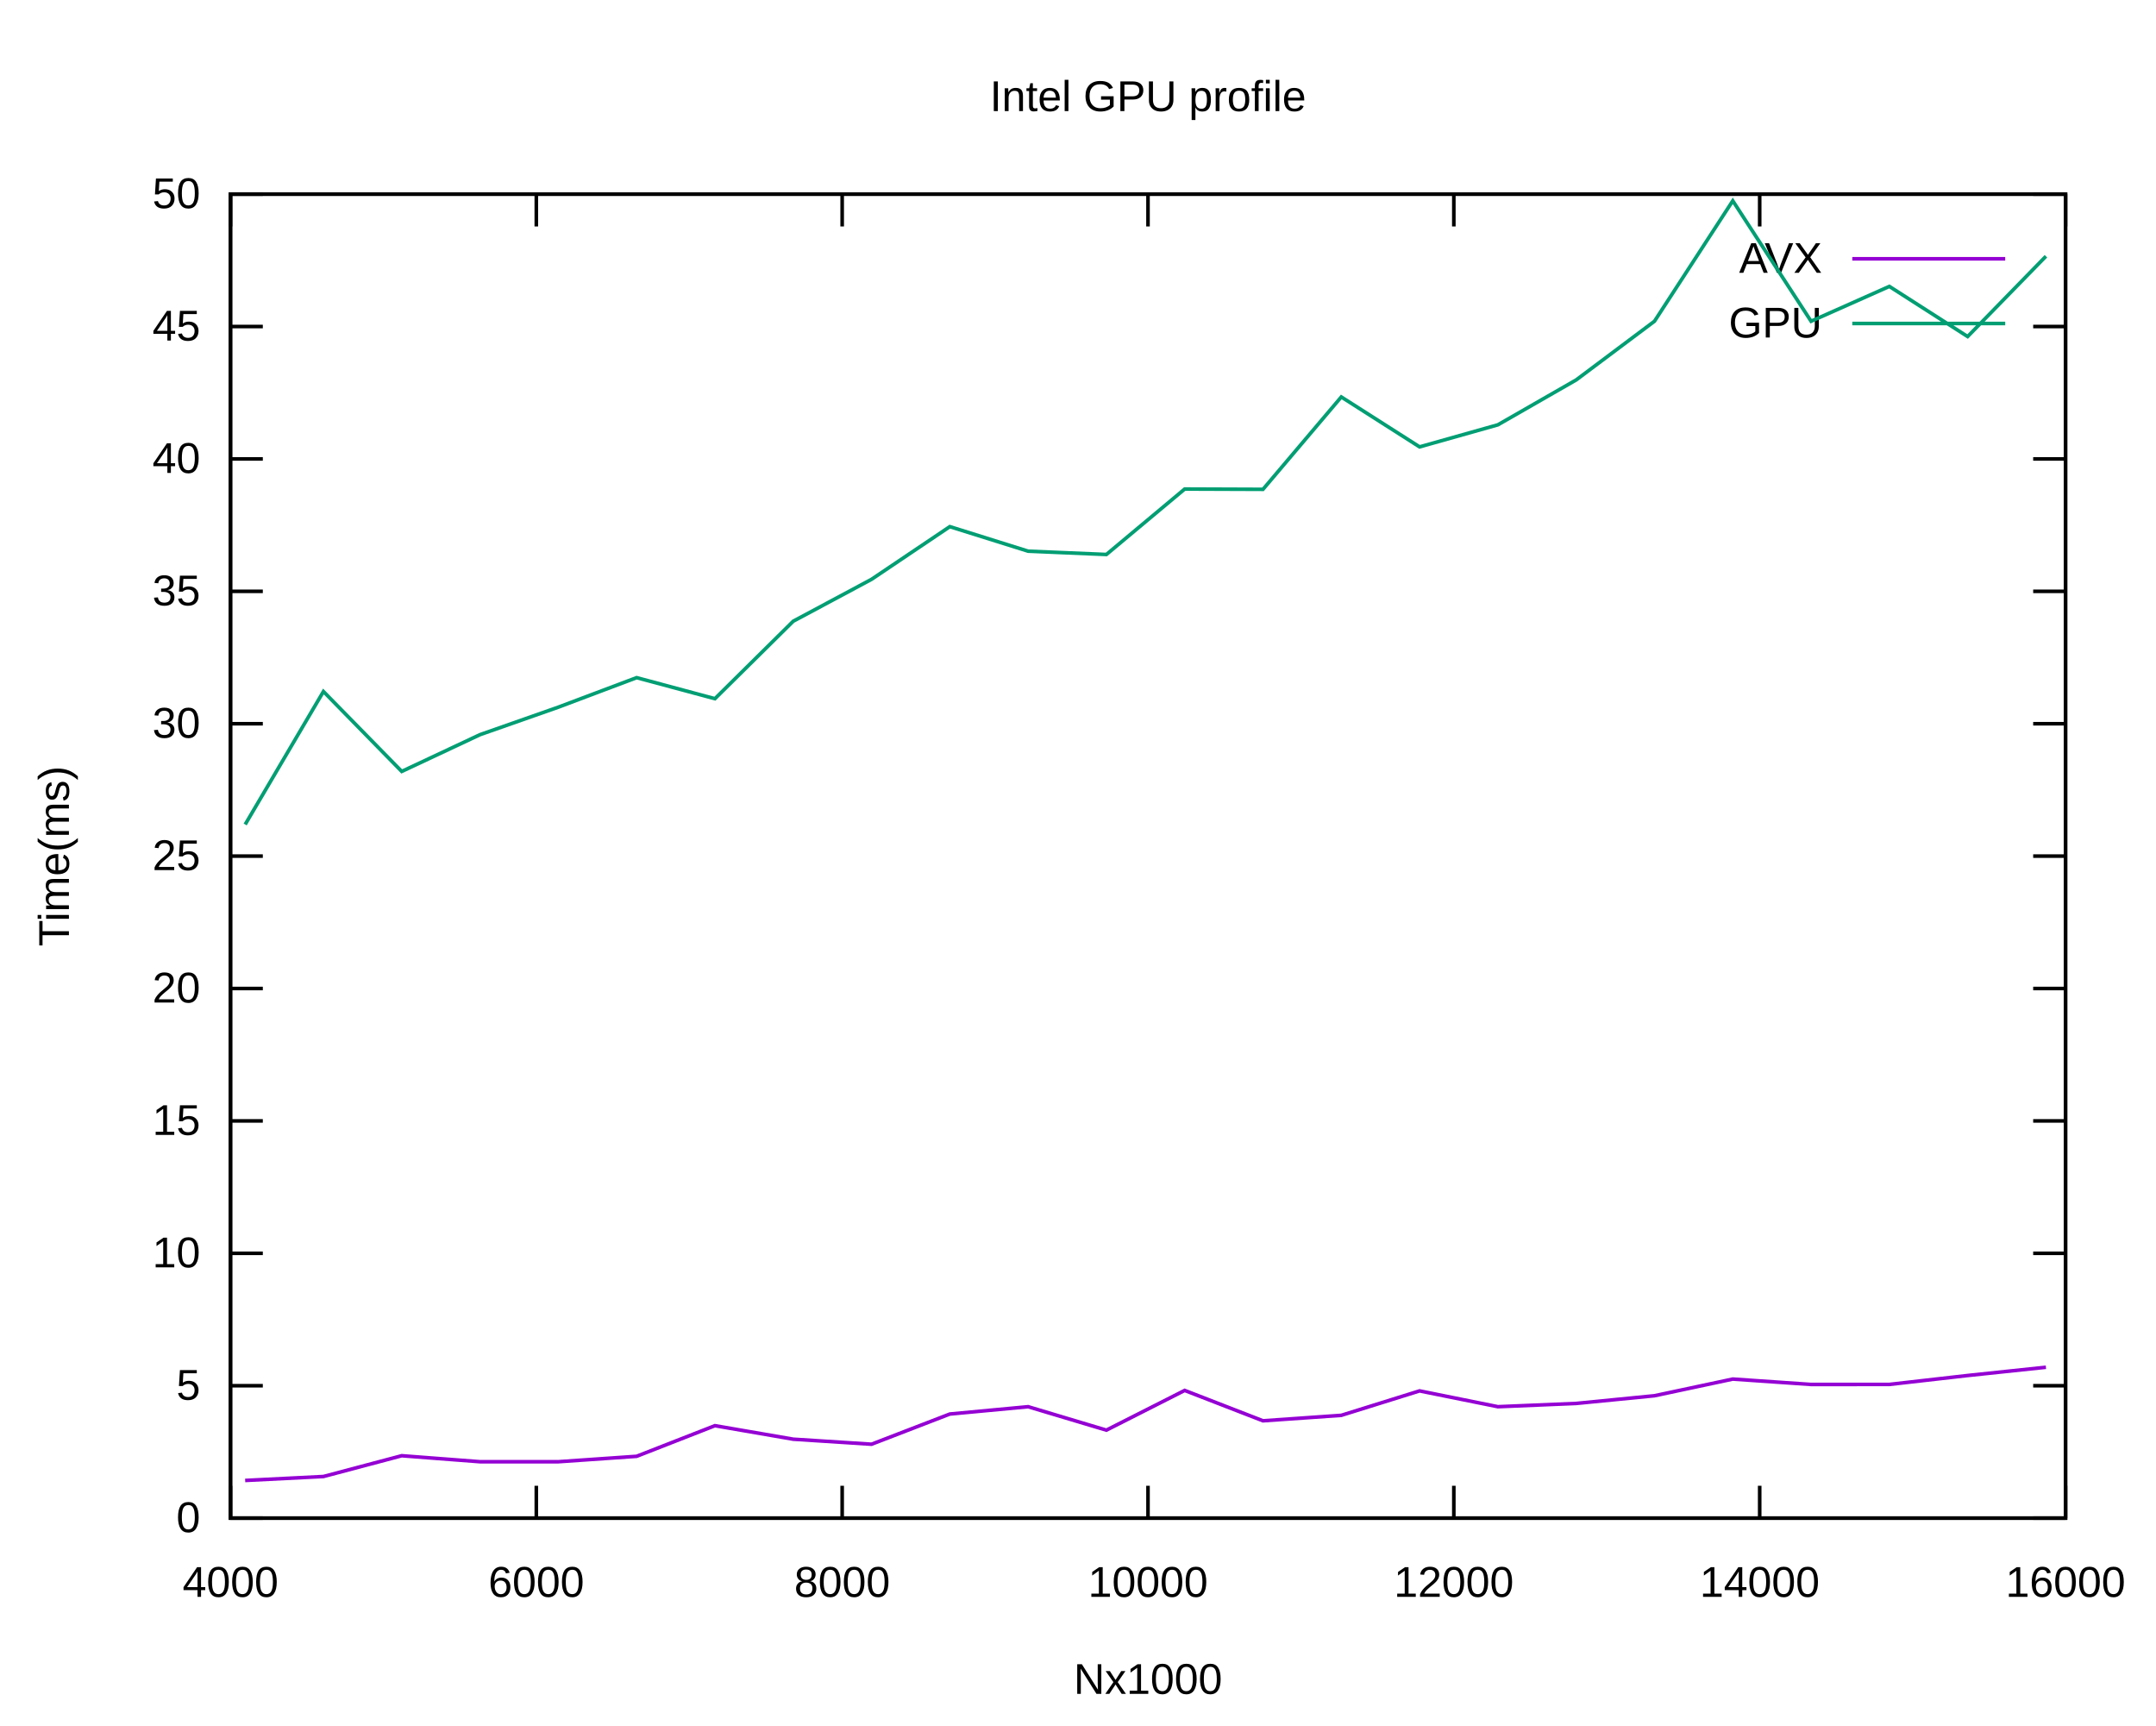
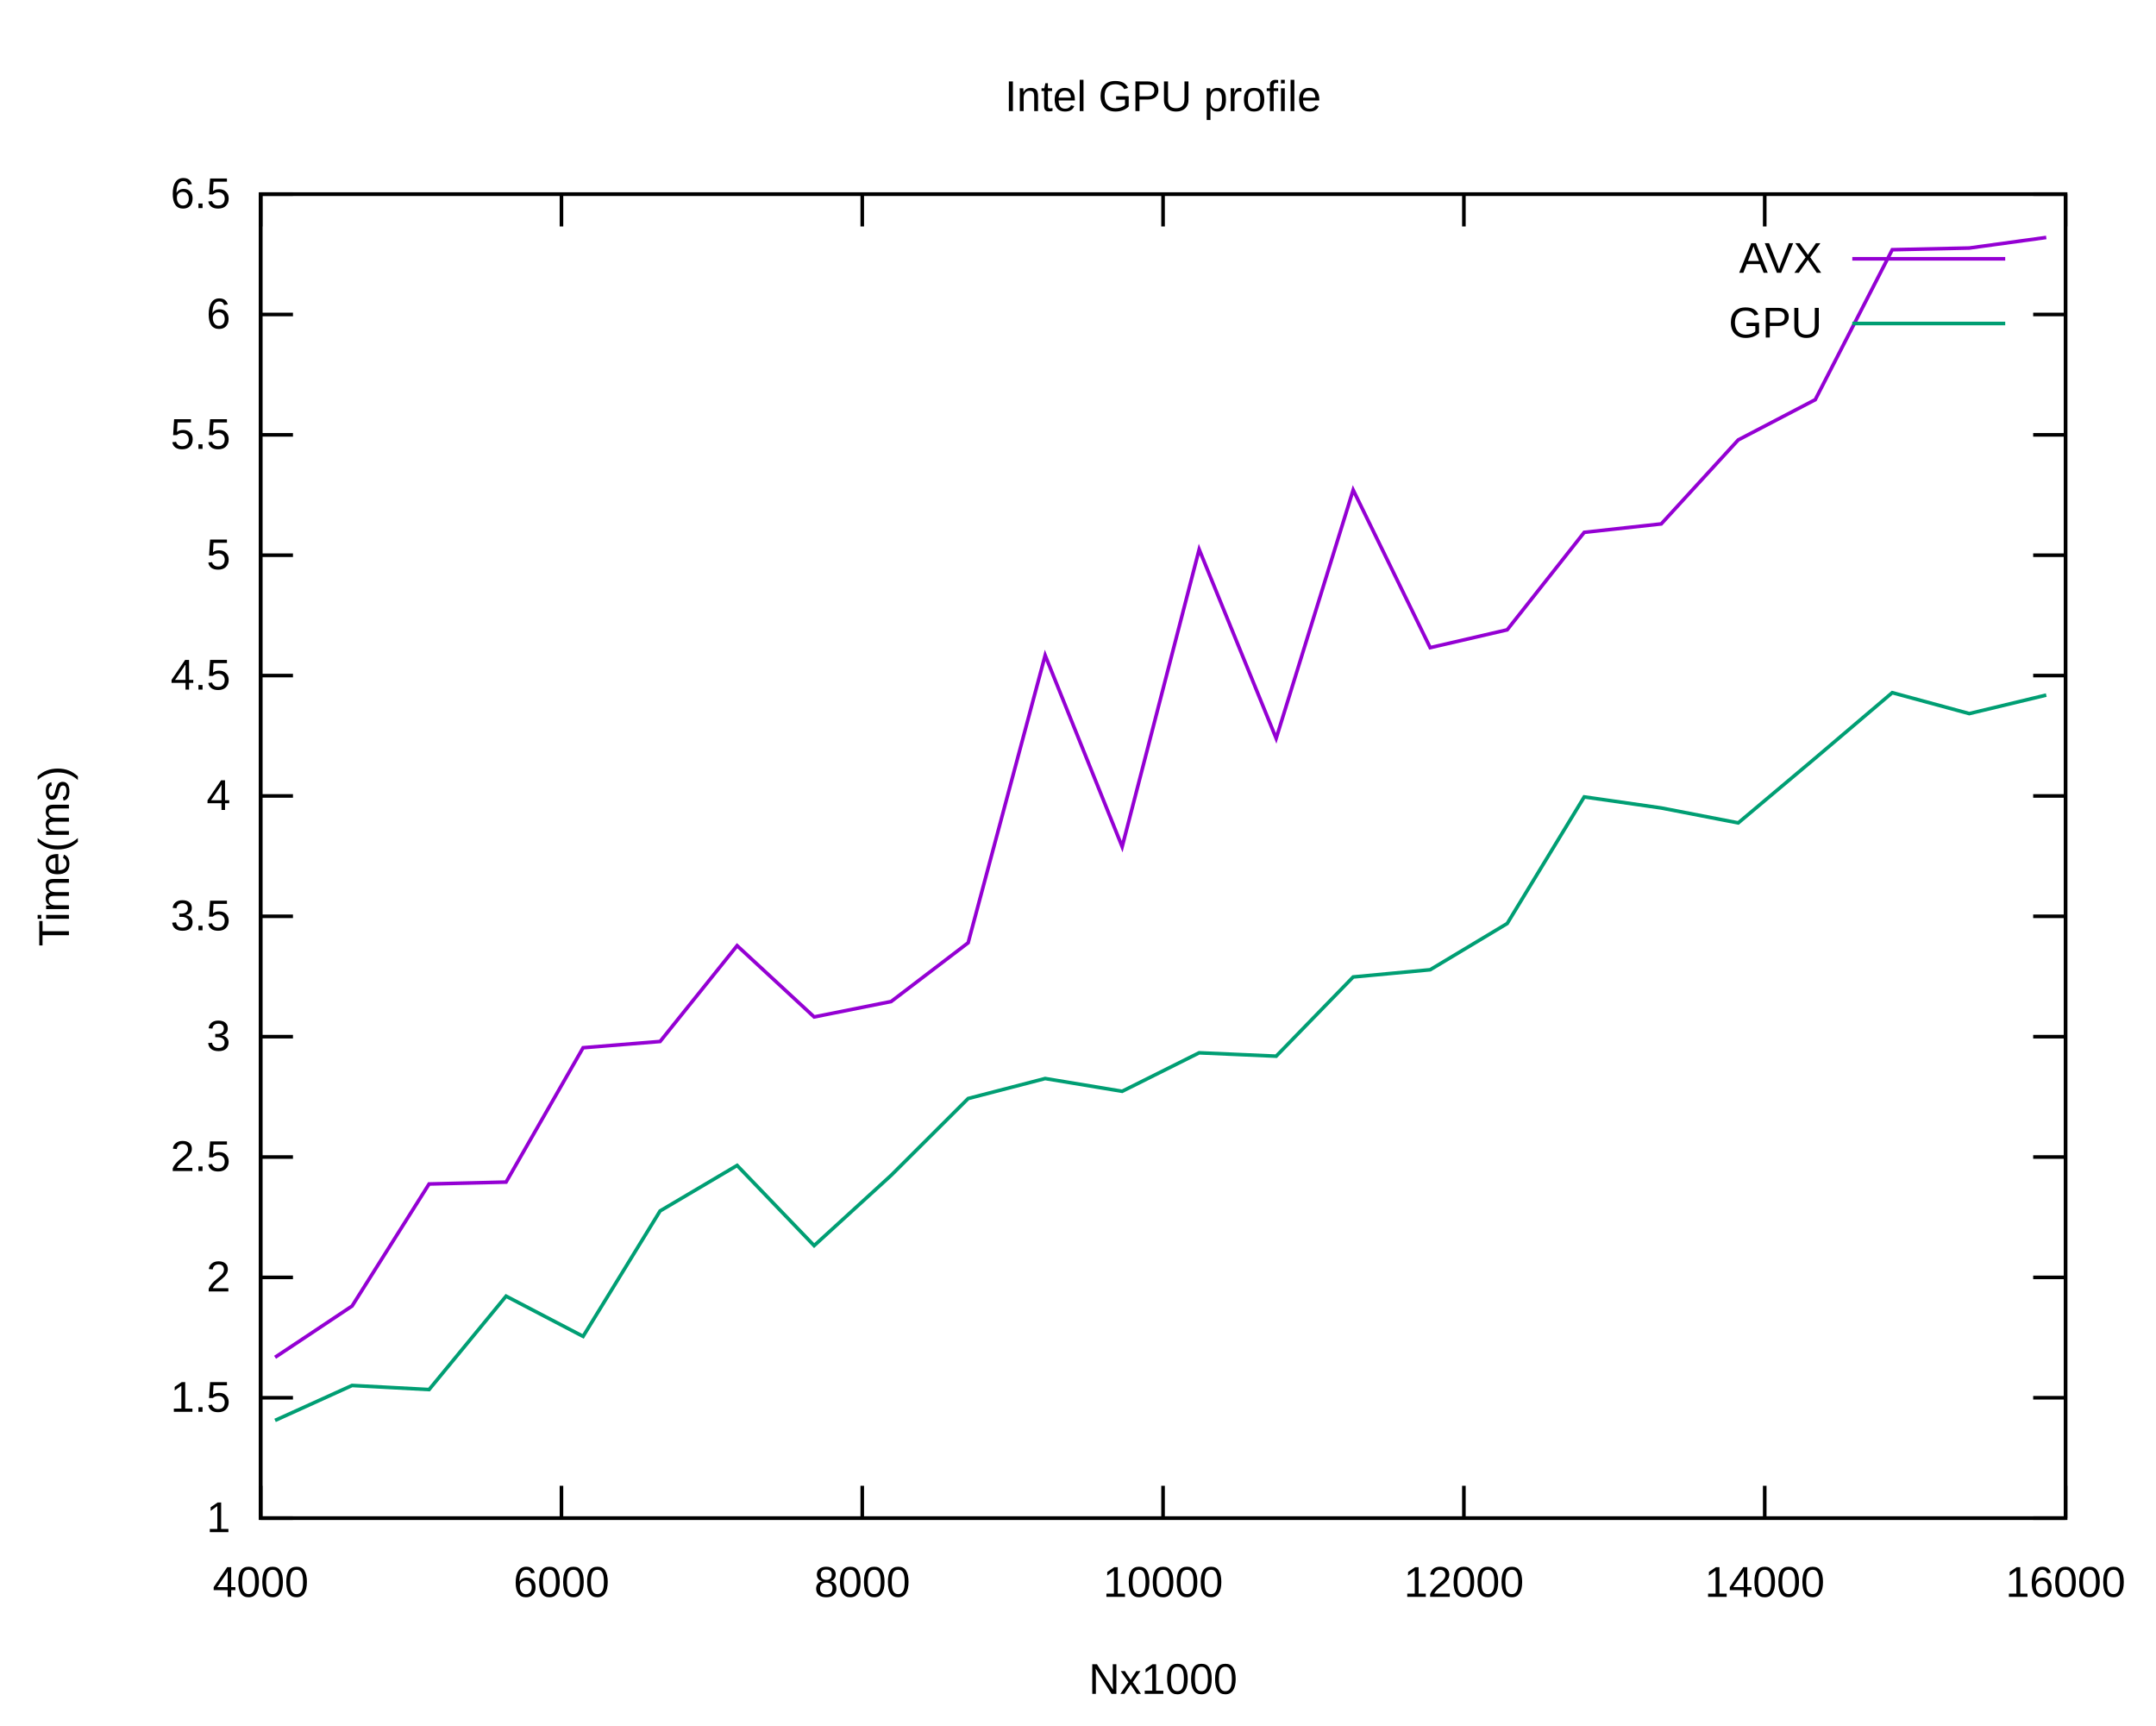
<svg xmlns="http://www.w3.org/2000/svg" xmlns:xlink="http://www.w3.org/1999/xlink" width="600" height="480" viewBox="0 0 600 480">
  <g id="gnuplot_canvas">
    <rect x="0" y="0" width="600" height="480" fill="none" />
    <defs>
      <circle id="gpDot" r="0.5" stroke-width="0.5" stroke="currentColor" />
      <path id="gpPt0" stroke-width="0.222" stroke="currentColor" d="M-1,0 h2 M0,-1 v2" />
      <path id="gpPt1" stroke-width="0.222" stroke="currentColor" d="M-1,-1 L1,1 M1,-1 L-1,1" />
      <path id="gpPt2" stroke-width="0.222" stroke="currentColor" d="M-1,0 L1,0 M0,-1 L0,1 M-1,-1 L1,1 M-1,1 L1,-1" />
      <rect id="gpPt3" stroke-width="0.222" stroke="currentColor" x="-1" y="-1" width="2" height="2" />
      <rect id="gpPt4" stroke-width="0.222" stroke="currentColor" fill="currentColor" x="-1" y="-1" width="2" height="2" />
      <circle id="gpPt5" stroke-width="0.222" stroke="currentColor" cx="0" cy="0" r="1" />
      <use xlink:href="#gpPt5" id="gpPt6" fill="currentColor" stroke="none" />
      <path id="gpPt7" stroke-width="0.222" stroke="currentColor" d="M0,-1.33 L-1.33,0.67 L1.33,0.67 z" />
      <use xlink:href="#gpPt7" id="gpPt8" fill="currentColor" stroke="none" />
      <use xlink:href="#gpPt7" id="gpPt9" stroke="currentColor" transform="rotate(180)" />
      <use xlink:href="#gpPt9" id="gpPt10" fill="currentColor" stroke="none" />
      <use xlink:href="#gpPt3" id="gpPt11" stroke="currentColor" transform="rotate(45)" />
      <use xlink:href="#gpPt11" id="gpPt12" fill="currentColor" stroke="none" />
      <path id="gpPt13" stroke-width="0.222" stroke="currentColor" d="M0,1.330 L1.265,0.411 L0.782,-1.067 L-0.782,-1.076 L-1.265,0.411 z" />
      <use xlink:href="#gpPt13" id="gpPt14" fill="currentColor" stroke="none" />
      <filter id="textbox" filterUnits="objectBoundingBox" x="0" y="0" height="1" width="1">
        <feFlood flood-color="white" flood-opacity="1" result="bgnd" />
        <feComposite in="SourceGraphic" in2="bgnd" operator="atop" />
      </filter>
      <filter id="greybox" filterUnits="objectBoundingBox" x="0" y="0" height="1" width="1">
        <feFlood flood-color="lightgrey" flood-opacity="1" result="grey" />
        <feComposite in="SourceGraphic" in2="grey" operator="atop" />
      </filter>
    </defs>
    <g fill="none" color="white" stroke="currentColor" stroke-width="1.00" stroke-linecap="butt" stroke-linejoin="miter">
</g>
    <g fill="none" color="black" stroke="currentColor" stroke-width="1.00" stroke-linecap="butt" stroke-linejoin="miter">
-       <path stroke="black" d="M64.14,422.40 L73.14,422.40 M574.82,422.40 L565.82,422.40  " />
-       <g transform="translate(55.75,426.30)" stroke="none" fill="black" font-family="Arial" font-size="12.00" text-anchor="end">
-         <text>
-           <tspan font-family="Arial"> 0</tspan>
-         </text>
-       </g>
-     </g>
-     <g fill="none" color="black" stroke="currentColor" stroke-width="1.00" stroke-linecap="butt" stroke-linejoin="miter">
-       <path stroke="black" d="M64.14,385.56 L73.14,385.56 M574.82,385.56 L565.82,385.56  " />
-       <g transform="translate(55.75,389.46)" stroke="none" fill="black" font-family="Arial" font-size="12.00" text-anchor="end">
+       <path stroke="black" d="M72.53,422.40 L81.53,422.40 M574.82,422.40 L565.82,422.40  " />
+       <g transform="translate(64.14,426.30)" stroke="none" fill="black" font-family="Arial" font-size="12.00" text-anchor="end">
+         <text>
+           <tspan font-family="Arial"> 1</tspan>
+         </text>
+       </g>
+     </g>
+     <g fill="none" color="black" stroke="currentColor" stroke-width="1.00" stroke-linecap="butt" stroke-linejoin="miter">
+       <path stroke="black" d="M72.53,388.91 L81.53,388.91 M574.82,388.91 L565.82,388.91  " />
+       <g transform="translate(64.14,392.81)" stroke="none" fill="black" font-family="Arial" font-size="12.00" text-anchor="end">
+         <text>
+           <tspan font-family="Arial"> 1.5</tspan>
+         </text>
+       </g>
+     </g>
+     <g fill="none" color="black" stroke="currentColor" stroke-width="1.00" stroke-linecap="butt" stroke-linejoin="miter">
+       <path stroke="black" d="M72.53,355.42 L81.53,355.42 M574.82,355.42 L565.82,355.42  " />
+       <g transform="translate(64.14,359.32)" stroke="none" fill="black" font-family="Arial" font-size="12.00" text-anchor="end">
+         <text>
+           <tspan font-family="Arial"> 2</tspan>
+         </text>
+       </g>
+     </g>
+     <g fill="none" color="black" stroke="currentColor" stroke-width="1.00" stroke-linecap="butt" stroke-linejoin="miter">
+       <path stroke="black" d="M72.53,321.93 L81.53,321.93 M574.82,321.93 L565.82,321.93  " />
+       <g transform="translate(64.14,325.83)" stroke="none" fill="black" font-family="Arial" font-size="12.00" text-anchor="end">
+         <text>
+           <tspan font-family="Arial"> 2.5</tspan>
+         </text>
+       </g>
+     </g>
+     <g fill="none" color="black" stroke="currentColor" stroke-width="1.00" stroke-linecap="butt" stroke-linejoin="miter">
+       <path stroke="black" d="M72.53,288.44 L81.53,288.44 M574.82,288.44 L565.82,288.44  " />
+       <g transform="translate(64.14,292.34)" stroke="none" fill="black" font-family="Arial" font-size="12.00" text-anchor="end">
+         <text>
+           <tspan font-family="Arial"> 3</tspan>
+         </text>
+       </g>
+     </g>
+     <g fill="none" color="black" stroke="currentColor" stroke-width="1.00" stroke-linecap="butt" stroke-linejoin="miter">
+       <path stroke="black" d="M72.53,254.95 L81.53,254.95 M574.82,254.95 L565.82,254.95  " />
+       <g transform="translate(64.14,258.85)" stroke="none" fill="black" font-family="Arial" font-size="12.00" text-anchor="end">
+         <text>
+           <tspan font-family="Arial"> 3.5</tspan>
+         </text>
+       </g>
+     </g>
+     <g fill="none" color="black" stroke="currentColor" stroke-width="1.00" stroke-linecap="butt" stroke-linejoin="miter">
+       <path stroke="black" d="M72.53,221.46 L81.53,221.46 M574.82,221.46 L565.82,221.46  " />
+       <g transform="translate(64.14,225.36)" stroke="none" fill="black" font-family="Arial" font-size="12.00" text-anchor="end">
+         <text>
+           <tspan font-family="Arial"> 4</tspan>
+         </text>
+       </g>
+     </g>
+     <g fill="none" color="black" stroke="currentColor" stroke-width="1.00" stroke-linecap="butt" stroke-linejoin="miter">
+       <path stroke="black" d="M72.53,187.97 L81.53,187.97 M574.82,187.97 L565.82,187.97  " />
+       <g transform="translate(64.14,191.87)" stroke="none" fill="black" font-family="Arial" font-size="12.00" text-anchor="end">
+         <text>
+           <tspan font-family="Arial"> 4.5</tspan>
+         </text>
+       </g>
+     </g>
+     <g fill="none" color="black" stroke="currentColor" stroke-width="1.00" stroke-linecap="butt" stroke-linejoin="miter">
+       <path stroke="black" d="M72.53,154.48 L81.53,154.48 M574.82,154.48 L565.82,154.48  " />
+       <g transform="translate(64.14,158.38)" stroke="none" fill="black" font-family="Arial" font-size="12.00" text-anchor="end">
        <text>
          <tspan font-family="Arial"> 5</tspan>
        </text>
      </g>
    </g>
    <g fill="none" color="black" stroke="currentColor" stroke-width="1.00" stroke-linecap="butt" stroke-linejoin="miter">
-       <path stroke="black" d="M64.14,348.72 L73.14,348.72 M574.82,348.72 L565.82,348.72  " />
-       <g transform="translate(55.75,352.62)" stroke="none" fill="black" font-family="Arial" font-size="12.00" text-anchor="end">
-         <text>
-           <tspan font-family="Arial"> 10</tspan>
-         </text>
-       </g>
-     </g>
-     <g fill="none" color="black" stroke="currentColor" stroke-width="1.00" stroke-linecap="butt" stroke-linejoin="miter">
-       <path stroke="black" d="M64.14,311.88 L73.14,311.88 M574.82,311.88 L565.82,311.88  " />
-       <g transform="translate(55.75,315.78)" stroke="none" fill="black" font-family="Arial" font-size="12.00" text-anchor="end">
-         <text>
-           <tspan font-family="Arial"> 15</tspan>
-         </text>
-       </g>
-     </g>
-     <g fill="none" color="black" stroke="currentColor" stroke-width="1.00" stroke-linecap="butt" stroke-linejoin="miter">
-       <path stroke="black" d="M64.14,275.04 L73.14,275.04 M574.82,275.04 L565.82,275.04  " />
-       <g transform="translate(55.75,278.94)" stroke="none" fill="black" font-family="Arial" font-size="12.00" text-anchor="end">
-         <text>
-           <tspan font-family="Arial"> 20</tspan>
-         </text>
-       </g>
-     </g>
-     <g fill="none" color="black" stroke="currentColor" stroke-width="1.00" stroke-linecap="butt" stroke-linejoin="miter">
-       <path stroke="black" d="M64.14,238.20 L73.14,238.20 M574.82,238.20 L565.82,238.20  " />
-       <g transform="translate(55.75,242.10)" stroke="none" fill="black" font-family="Arial" font-size="12.00" text-anchor="end">
-         <text>
-           <tspan font-family="Arial"> 25</tspan>
-         </text>
-       </g>
-     </g>
-     <g fill="none" color="black" stroke="currentColor" stroke-width="1.00" stroke-linecap="butt" stroke-linejoin="miter">
-       <path stroke="black" d="M64.14,201.37 L73.14,201.37 M574.82,201.37 L565.82,201.37  " />
-       <g transform="translate(55.75,205.27)" stroke="none" fill="black" font-family="Arial" font-size="12.00" text-anchor="end">
-         <text>
-           <tspan font-family="Arial"> 30</tspan>
-         </text>
-       </g>
-     </g>
-     <g fill="none" color="black" stroke="currentColor" stroke-width="1.00" stroke-linecap="butt" stroke-linejoin="miter">
-       <path stroke="black" d="M64.14,164.53 L73.14,164.53 M574.82,164.53 L565.82,164.53  " />
-       <g transform="translate(55.75,168.43)" stroke="none" fill="black" font-family="Arial" font-size="12.00" text-anchor="end">
-         <text>
-           <tspan font-family="Arial"> 35</tspan>
-         </text>
-       </g>
-     </g>
-     <g fill="none" color="black" stroke="currentColor" stroke-width="1.00" stroke-linecap="butt" stroke-linejoin="miter">
-       <path stroke="black" d="M64.14,127.69 L73.14,127.69 M574.82,127.69 L565.82,127.69  " />
-       <g transform="translate(55.75,131.59)" stroke="none" fill="black" font-family="Arial" font-size="12.00" text-anchor="end">
-         <text>
-           <tspan font-family="Arial"> 40</tspan>
-         </text>
-       </g>
-     </g>
-     <g fill="none" color="black" stroke="currentColor" stroke-width="1.00" stroke-linecap="butt" stroke-linejoin="miter">
-       <path stroke="black" d="M64.14,90.85 L73.14,90.85 M574.82,90.85 L565.82,90.85  " />
-       <g transform="translate(55.75,94.75)" stroke="none" fill="black" font-family="Arial" font-size="12.00" text-anchor="end">
-         <text>
-           <tspan font-family="Arial"> 45</tspan>
-         </text>
-       </g>
-     </g>
-     <g fill="none" color="black" stroke="currentColor" stroke-width="1.00" stroke-linecap="butt" stroke-linejoin="miter">
-       <path stroke="black" d="M64.14,54.01 L73.14,54.01 M574.82,54.01 L565.82,54.01  " />
-       <g transform="translate(55.75,57.91)" stroke="none" fill="black" font-family="Arial" font-size="12.00" text-anchor="end">
-         <text>
-           <tspan font-family="Arial"> 50</tspan>
-         </text>
-       </g>
-     </g>
-     <g fill="none" color="black" stroke="currentColor" stroke-width="1.00" stroke-linecap="butt" stroke-linejoin="miter">
-       <path stroke="black" d="M64.14,422.40 L64.14,413.40 M64.14,54.01 L64.14,63.01  " />
-       <g transform="translate(64.14,444.30)" stroke="none" fill="black" font-family="Arial" font-size="12.00" text-anchor="middle">
+       <path stroke="black" d="M72.53,120.99 L81.53,120.99 M574.82,120.99 L565.82,120.99  " />
+       <g transform="translate(64.14,124.89)" stroke="none" fill="black" font-family="Arial" font-size="12.00" text-anchor="end">
+         <text>
+           <tspan font-family="Arial"> 5.5</tspan>
+         </text>
+       </g>
+     </g>
+     <g fill="none" color="black" stroke="currentColor" stroke-width="1.00" stroke-linecap="butt" stroke-linejoin="miter">
+       <path stroke="black" d="M72.53,87.50 L81.53,87.50 M574.82,87.50 L565.82,87.50  " />
+       <g transform="translate(64.14,91.40)" stroke="none" fill="black" font-family="Arial" font-size="12.00" text-anchor="end">
+         <text>
+           <tspan font-family="Arial"> 6</tspan>
+         </text>
+       </g>
+     </g>
+     <g fill="none" color="black" stroke="currentColor" stroke-width="1.00" stroke-linecap="butt" stroke-linejoin="miter">
+       <path stroke="black" d="M72.53,54.01 L81.53,54.01 M574.82,54.01 L565.82,54.01  " />
+       <g transform="translate(64.14,57.91)" stroke="none" fill="black" font-family="Arial" font-size="12.00" text-anchor="end">
+         <text>
+           <tspan font-family="Arial"> 6.5</tspan>
+         </text>
+       </g>
+     </g>
+     <g fill="none" color="black" stroke="currentColor" stroke-width="1.00" stroke-linecap="butt" stroke-linejoin="miter">
+       <path stroke="black" d="M72.53,422.40 L72.53,413.40 M72.53,54.01 L72.53,63.01  " />
+       <g transform="translate(72.53,444.30)" stroke="none" fill="black" font-family="Arial" font-size="12.00" text-anchor="middle">
        <text>
          <tspan font-family="Arial"> 4000</tspan>
        </text>
      </g>
    </g>
    <g fill="none" color="black" stroke="currentColor" stroke-width="1.00" stroke-linecap="butt" stroke-linejoin="miter">
-       <path stroke="black" d="M149.25,422.40 L149.25,413.40 M149.25,54.01 L149.25,63.01  " />
-       <g transform="translate(149.25,444.30)" stroke="none" fill="black" font-family="Arial" font-size="12.00" text-anchor="middle">
+       <path stroke="black" d="M156.25,422.40 L156.25,413.40 M156.25,54.01 L156.25,63.01  " />
+       <g transform="translate(156.25,444.30)" stroke="none" fill="black" font-family="Arial" font-size="12.00" text-anchor="middle">
        <text>
          <tspan font-family="Arial"> 6000</tspan>
        </text>
      </g>
    </g>
    <g fill="none" color="black" stroke="currentColor" stroke-width="1.00" stroke-linecap="butt" stroke-linejoin="miter">
-       <path stroke="black" d="M234.37,422.40 L234.37,413.40 M234.37,54.01 L234.37,63.01  " />
-       <g transform="translate(234.37,444.30)" stroke="none" fill="black" font-family="Arial" font-size="12.00" text-anchor="middle">
+       <path stroke="black" d="M239.96,422.40 L239.96,413.40 M239.96,54.01 L239.96,63.01  " />
+       <g transform="translate(239.96,444.30)" stroke="none" fill="black" font-family="Arial" font-size="12.00" text-anchor="middle">
        <text>
          <tspan font-family="Arial"> 8000</tspan>
        </text>
      </g>
    </g>
    <g fill="none" color="black" stroke="currentColor" stroke-width="1.00" stroke-linecap="butt" stroke-linejoin="miter">
-       <path stroke="black" d="M319.48,422.40 L319.48,413.40 M319.48,54.01 L319.48,63.01  " />
-       <g transform="translate(319.48,444.30)" stroke="none" fill="black" font-family="Arial" font-size="12.00" text-anchor="middle">
+       <path stroke="black" d="M323.67,422.40 L323.67,413.40 M323.67,54.01 L323.67,63.01  " />
+       <g transform="translate(323.67,444.30)" stroke="none" fill="black" font-family="Arial" font-size="12.00" text-anchor="middle">
        <text>
          <tspan font-family="Arial"> 10000</tspan>
        </text>
      </g>
    </g>
    <g fill="none" color="black" stroke="currentColor" stroke-width="1.00" stroke-linecap="butt" stroke-linejoin="miter">
-       <path stroke="black" d="M404.59,422.40 L404.59,413.40 M404.59,54.01 L404.59,63.01  " />
-       <g transform="translate(404.59,444.30)" stroke="none" fill="black" font-family="Arial" font-size="12.00" text-anchor="middle">
+       <path stroke="black" d="M407.39,422.40 L407.39,413.40 M407.39,54.01 L407.39,63.01  " />
+       <g transform="translate(407.39,444.30)" stroke="none" fill="black" font-family="Arial" font-size="12.00" text-anchor="middle">
        <text>
          <tspan font-family="Arial"> 12000</tspan>
        </text>
      </g>
    </g>
    <g fill="none" color="black" stroke="currentColor" stroke-width="1.00" stroke-linecap="butt" stroke-linejoin="miter">
-       <path stroke="black" d="M489.71,422.40 L489.71,413.40 M489.71,54.01 L489.71,63.01  " />
-       <g transform="translate(489.71,444.30)" stroke="none" fill="black" font-family="Arial" font-size="12.00" text-anchor="middle">
+       <path stroke="black" d="M491.11,422.40 L491.11,413.40 M491.11,54.01 L491.11,63.01  " />
+       <g transform="translate(491.11,444.30)" stroke="none" fill="black" font-family="Arial" font-size="12.00" text-anchor="middle">
        <text>
          <tspan font-family="Arial"> 14000</tspan>
        </text>
      </g>
    </g>
    <g fill="none" color="black" stroke="currentColor" stroke-width="1.00" stroke-linecap="butt" stroke-linejoin="miter">
      <path stroke="black" d="M574.82,422.40 L574.82,413.40 M574.82,54.01 L574.82,63.01  " />
      <g transform="translate(574.82,444.30)" stroke="none" fill="black" font-family="Arial" font-size="12.00" text-anchor="middle">
        <text>
          <tspan font-family="Arial"> 16000</tspan>
        </text>
      </g>
    </g>
    <g fill="none" color="black" stroke="currentColor" stroke-width="1.00" stroke-linecap="butt" stroke-linejoin="miter">
</g>
    <g fill="none" color="black" stroke="currentColor" stroke-width="1.00" stroke-linecap="butt" stroke-linejoin="miter">
-       <path stroke="black" d="M64.14,54.01 L64.14,422.40 L574.82,422.40 L574.82,54.01 L64.14,54.01 Z  " />
+       <path stroke="black" d="M72.53,54.01 L72.53,422.40 L574.82,422.40 L574.82,54.01 L72.53,54.01 Z  " />
    </g>
    <g fill="none" color="black" stroke="currentColor" stroke-width="1.00" stroke-linecap="butt" stroke-linejoin="miter">
      <g transform="translate(19.18,238.21) rotate(270)" stroke="none" fill="black" font-family="Arial" font-size="12.00" text-anchor="middle">
        <text>
          <tspan font-family="Arial">Time(ms)</tspan>
        </text>
      </g>
    </g>
    <g fill="none" color="black" stroke="currentColor" stroke-width="1.00" stroke-linecap="butt" stroke-linejoin="miter">
-       <g transform="translate(319.48,471.30)" stroke="none" fill="black" font-family="Arial" font-size="12.00" text-anchor="middle">
+       <g transform="translate(323.67,471.30)" stroke="none" fill="black" font-family="Arial" font-size="12.00" text-anchor="middle">
        <text>
          <tspan font-family="Arial">Nx1000</tspan>
        </text>
      </g>
    </g>
    <g fill="none" color="black" stroke="currentColor" stroke-width="1.00" stroke-linecap="butt" stroke-linejoin="miter">
</g>
    <g id="gnuplot_plot_1">
      <g fill="none" color="black" stroke="currentColor" stroke-width="1.00" stroke-linecap="butt" stroke-linejoin="miter">
        <g transform="translate(507.09,75.91)" stroke="none" fill="black" font-family="Arial" font-size="12.00" text-anchor="end">
          <text>
            <tspan font-family="Arial">AVX</tspan>
          </text>
        </g>
      </g>
      <g fill="none" color="black" stroke="currentColor" stroke-width="1.00" stroke-linecap="butt" stroke-linejoin="miter">
-         <path stroke="rgb(148,   0, 211)" d="M515.48,72.01 L558.04,72.01 M68.23,411.92 L90.01,410.82 L111.80,405.04 L133.59,406.71 L155.38,406.71 L177.17,405.20   L198.96,396.68 L220.75,400.44 L242.54,401.84 L264.33,393.44 L286.12,391.40 L307.90,397.92 L329.69,386.87 L351.48,395.32   L373.27,393.80 L395.06,387.00 L416.85,391.40 L438.64,390.49 L460.43,388.35 L482.22,383.71 L504.01,385.21 L525.79,385.20   L547.58,382.72 L569.37,380.42  " />
+         <path stroke="rgb(148,   0, 211)" d="M515.48,72.01 L558.04,72.01 M76.55,377.66 L97.98,363.39 L119.41,329.43 L140.84,328.90 L162.27,291.52 L183.70,289.78   L205.13,263.12 L226.57,282.95 L248.00,278.66 L269.43,262.32 L290.86,182.34 L312.29,235.59 L333.72,152.87 L355.15,205.45   L376.58,136.33 L398.01,180.20 L419.44,175.24 L440.88,148.12 L462.31,145.77 L483.74,122.40 L505.17,111.21 L526.60,69.48   L548.03,69.01 L569.46,66.07  " />
      </g>
    </g>
    <g id="gnuplot_plot_2">
      <g fill="none" color="black" stroke="currentColor" stroke-width="1.00" stroke-linecap="butt" stroke-linejoin="miter">
        <g transform="translate(507.09,93.91)" stroke="none" fill="black" font-family="Arial" font-size="12.00" text-anchor="end">
          <text>
            <tspan font-family="Arial">GPU</tspan>
          </text>
        </g>
      </g>
      <g fill="none" color="black" stroke="currentColor" stroke-width="1.00" stroke-linecap="butt" stroke-linejoin="miter">
-         <path stroke="rgb(  0, 158, 115)" d="M515.48,90.01 L558.04,90.01 M68.23,229.40 L90.01,192.40 L111.80,214.64 L133.59,204.41 L155.38,196.76 L177.17,188.55   L198.96,194.40 L220.75,172.85 L242.54,161.19 L264.33,146.53 L286.12,153.36 L307.90,154.28 L329.69,136.07 L351.48,136.15   L373.27,110.45 L395.06,124.34 L416.85,118.20 L438.64,105.71 L460.43,89.38 L482.22,55.87 L504.01,89.38 L525.79,79.69   L547.58,93.64 L569.37,71.30  " />
+         <path stroke="rgb(  0, 158, 115)" d="M515.48,90.01 L558.04,90.01 M76.55,395.21 L97.98,385.49 L119.41,386.63 L140.84,360.64 L162.27,371.83 L183.70,336.93   L205.13,324.27 L226.57,346.58 L248.00,327.02 L269.43,305.65 L290.86,300.09 L312.29,303.64 L333.72,292.93 L355.15,293.87   L376.58,271.83 L398.01,269.82 L419.44,256.96 L440.88,221.73 L462.31,224.81 L483.74,228.96 L505.17,210.94 L526.60,192.73   L548.03,198.55 L569.46,193.40  " />
      </g>
    </g>
    <g fill="none" color="white" stroke="rgb(  0, 158, 115)" stroke-width="2.00" stroke-linecap="butt" stroke-linejoin="miter">
</g>
    <g fill="none" color="black" stroke="currentColor" stroke-width="2.00" stroke-linecap="butt" stroke-linejoin="miter">
</g>
    <g fill="none" color="black" stroke="black" stroke-width="1.00" stroke-linecap="butt" stroke-linejoin="miter">
</g>
    <g fill="none" color="black" stroke="currentColor" stroke-width="1.00" stroke-linecap="butt" stroke-linejoin="miter">
-       <path stroke="black" d="M64.14,54.01 L64.14,422.40 L574.82,422.40 L574.82,54.01 L64.14,54.01 Z  " />
-     </g>
-     <g fill="none" color="black" stroke="currentColor" stroke-width="1.00" stroke-linecap="butt" stroke-linejoin="miter">
-       <g transform="translate(319.48,30.91)" stroke="none" fill="black" font-family="Arial" font-size="12.00" text-anchor="middle">
+       <path stroke="black" d="M72.53,54.01 L72.53,422.40 L574.82,422.40 L574.82,54.01 L72.53,54.01 Z  " />
+     </g>
+     <g fill="none" color="black" stroke="currentColor" stroke-width="1.00" stroke-linecap="butt" stroke-linejoin="miter">
+       <g transform="translate(323.67,30.91)" stroke="none" fill="black" font-family="Arial" font-size="12.00" text-anchor="middle">
        <text>
          <tspan font-family="Arial">Intel GPU profile</tspan>
        </text>
      </g>
    </g>
    <g fill="none" color="black" stroke="currentColor" stroke-width="1.00" stroke-linecap="butt" stroke-linejoin="miter">
</g>
  </g>
</svg>
